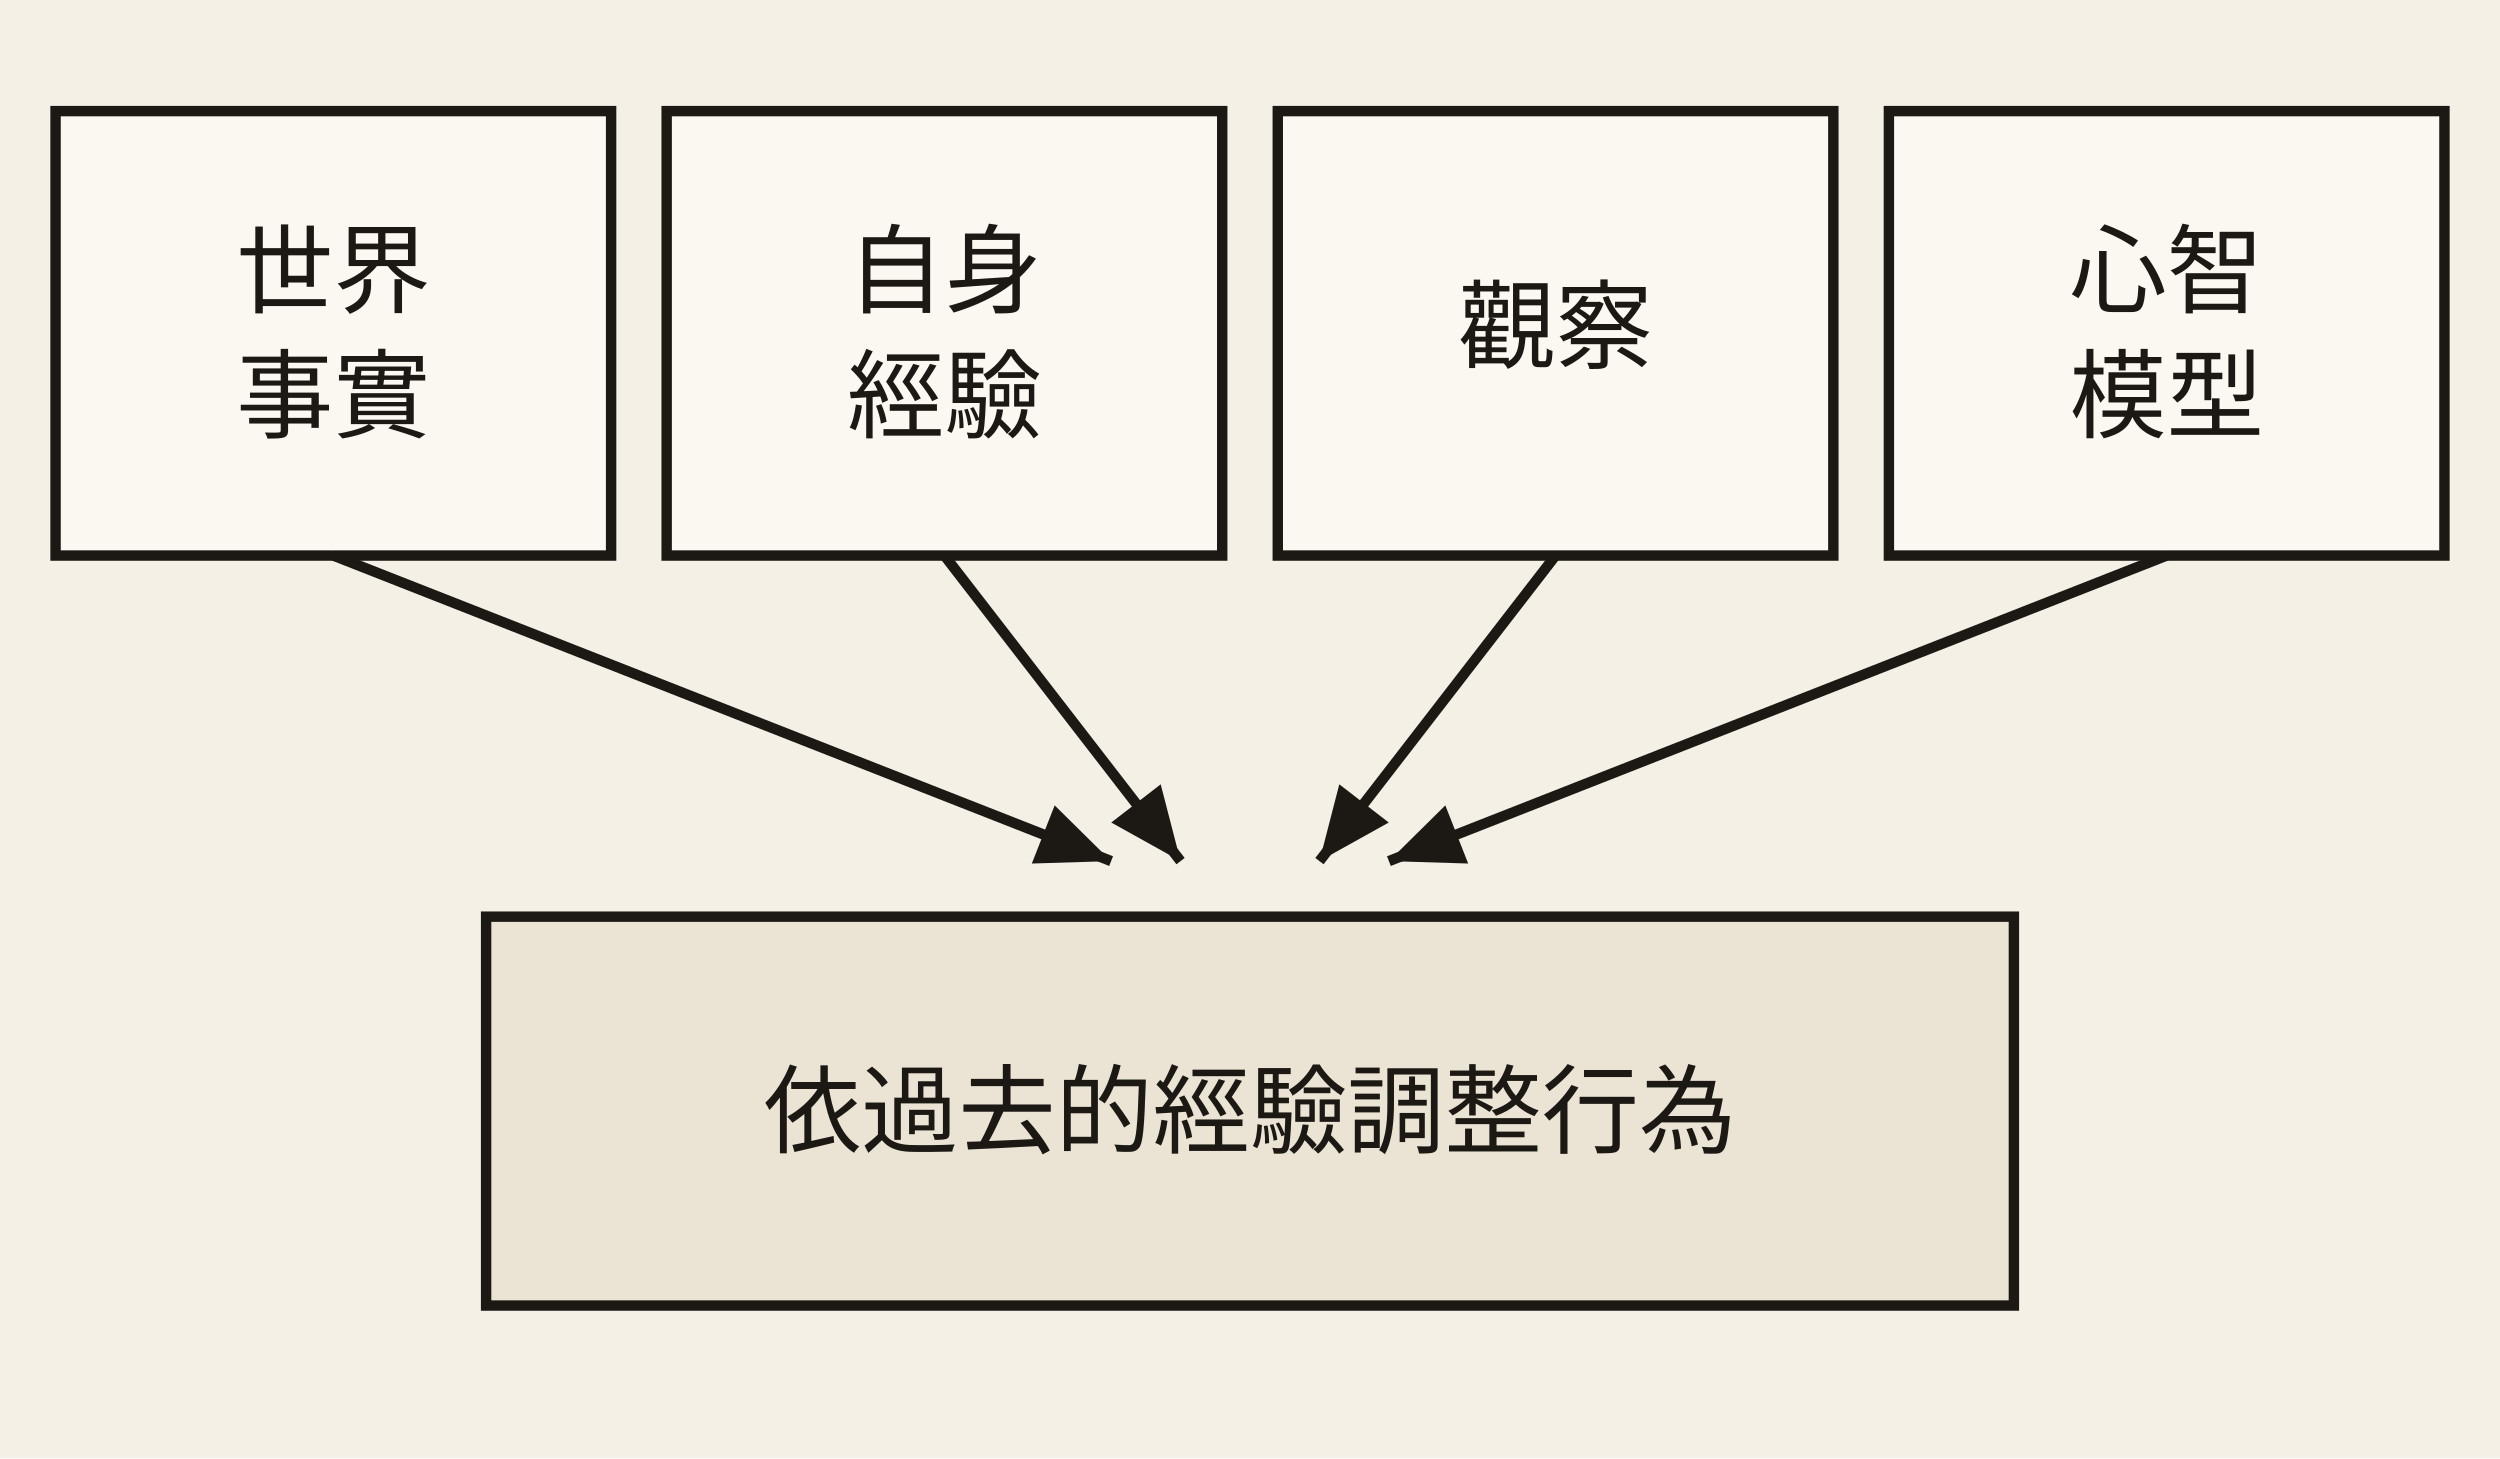
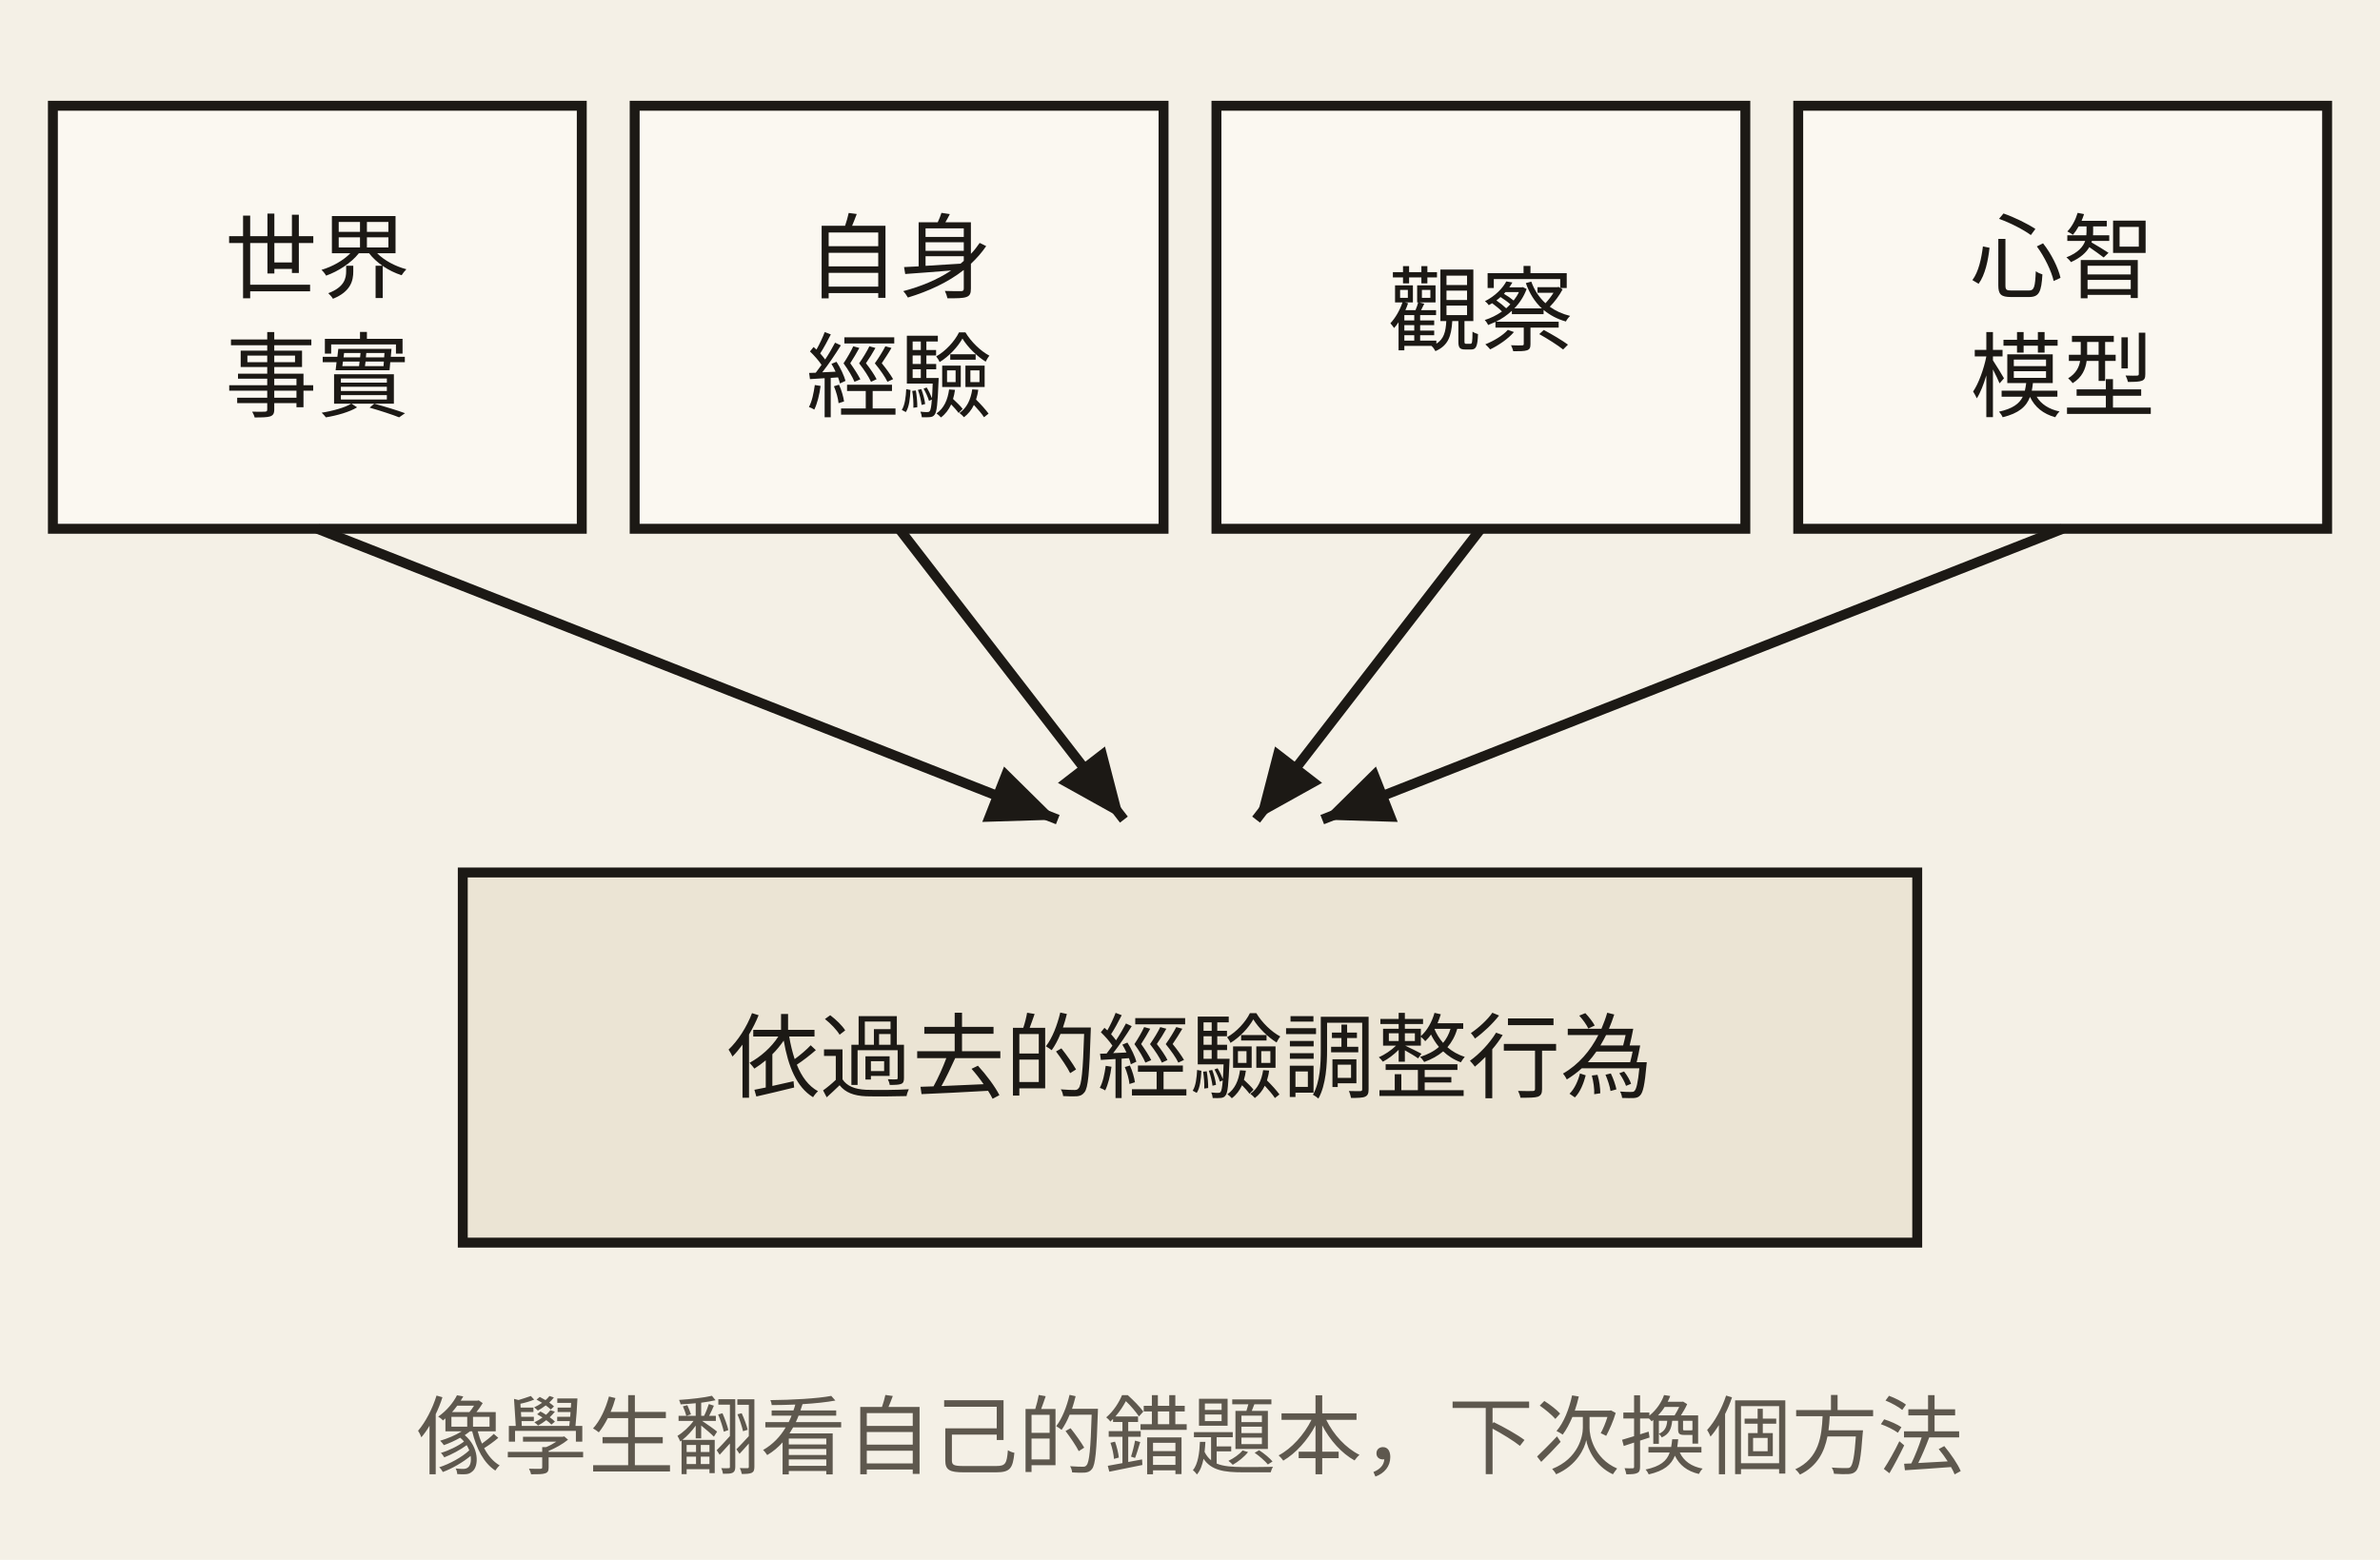
- <svg xmlns="http://www.w3.org/2000/svg" viewBox="0 0 360 210">
-   <rect width="360" height="210" fill="#f4f0e6" />
+ <svg xmlns="http://www.w3.org/2000/svg" viewBox="0 0 360 236">
+   <rect width="360" height="236" fill="#f4f0e6" />
  <style>
    text { font-family: "Noto Serif TC", "Songti TC", "PMingLiU", "WenQuanYi Micro Hei", "Droid Sans Fallback", serif; fill: #1c1915; font-size: 14px; }
  </style>
  <defs>
    <marker id="arrow" markerWidth="8" markerHeight="8" refX="7" refY="3" orient="auto">
      <path d="M0,0 L7,3 L0,6 Z" fill="#1c1915" />
    </marker>
  </defs>
  <rect x="8" y="16" width="80" height="64" fill="#fbf8f1" stroke="#1c1915" stroke-width="1.5" />
  <text x="48" y="44" text-anchor="middle">世界</text>
  <text x="48" y="62" text-anchor="middle">事實</text>
  <rect x="96" y="16" width="80" height="64" fill="#fbf8f1" stroke="#1c1915" stroke-width="1.5" />
  <text x="136" y="44" text-anchor="middle">自身</text>
  <text x="136" y="62" text-anchor="middle">經驗</text>
  <rect x="184" y="16" width="80" height="64" fill="#fbf8f1" stroke="#1c1915" stroke-width="1.5" />
  <text x="224" y="52" text-anchor="middle">觀察</text>
  <rect x="272" y="16" width="80" height="64" fill="#fbf8f1" stroke="#1c1915" stroke-width="1.5" />
  <text x="312" y="44" text-anchor="middle">心智</text>
  <text x="312" y="62" text-anchor="middle">模型</text>
  <line x1="48" y1="80" x2="160" y2="124" stroke="#1c1915" stroke-width="1.5" marker-end="url(#arrow)" />
  <line x1="136" y1="80" x2="170" y2="124" stroke="#1c1915" stroke-width="1.5" marker-end="url(#arrow)" />
  <line x1="224" y1="80" x2="190" y2="124" stroke="#1c1915" stroke-width="1.5" marker-end="url(#arrow)" />
  <line x1="312" y1="80" x2="200" y2="124" stroke="#1c1915" stroke-width="1.5" marker-end="url(#arrow)" />
  <rect x="70" y="132" width="220" height="56" fill="#ebe4d4" stroke="#1c1915" stroke-width="1.5" />
  <text x="180" y="165" text-anchor="middle">依過去的經驗調整行為</text>
+   <text x="180" y="222" text-anchor="middle" style="fill:#5e584e;font-size:13px">像學生翻看自己的錯題本，下次換個方法</text>
</svg>
